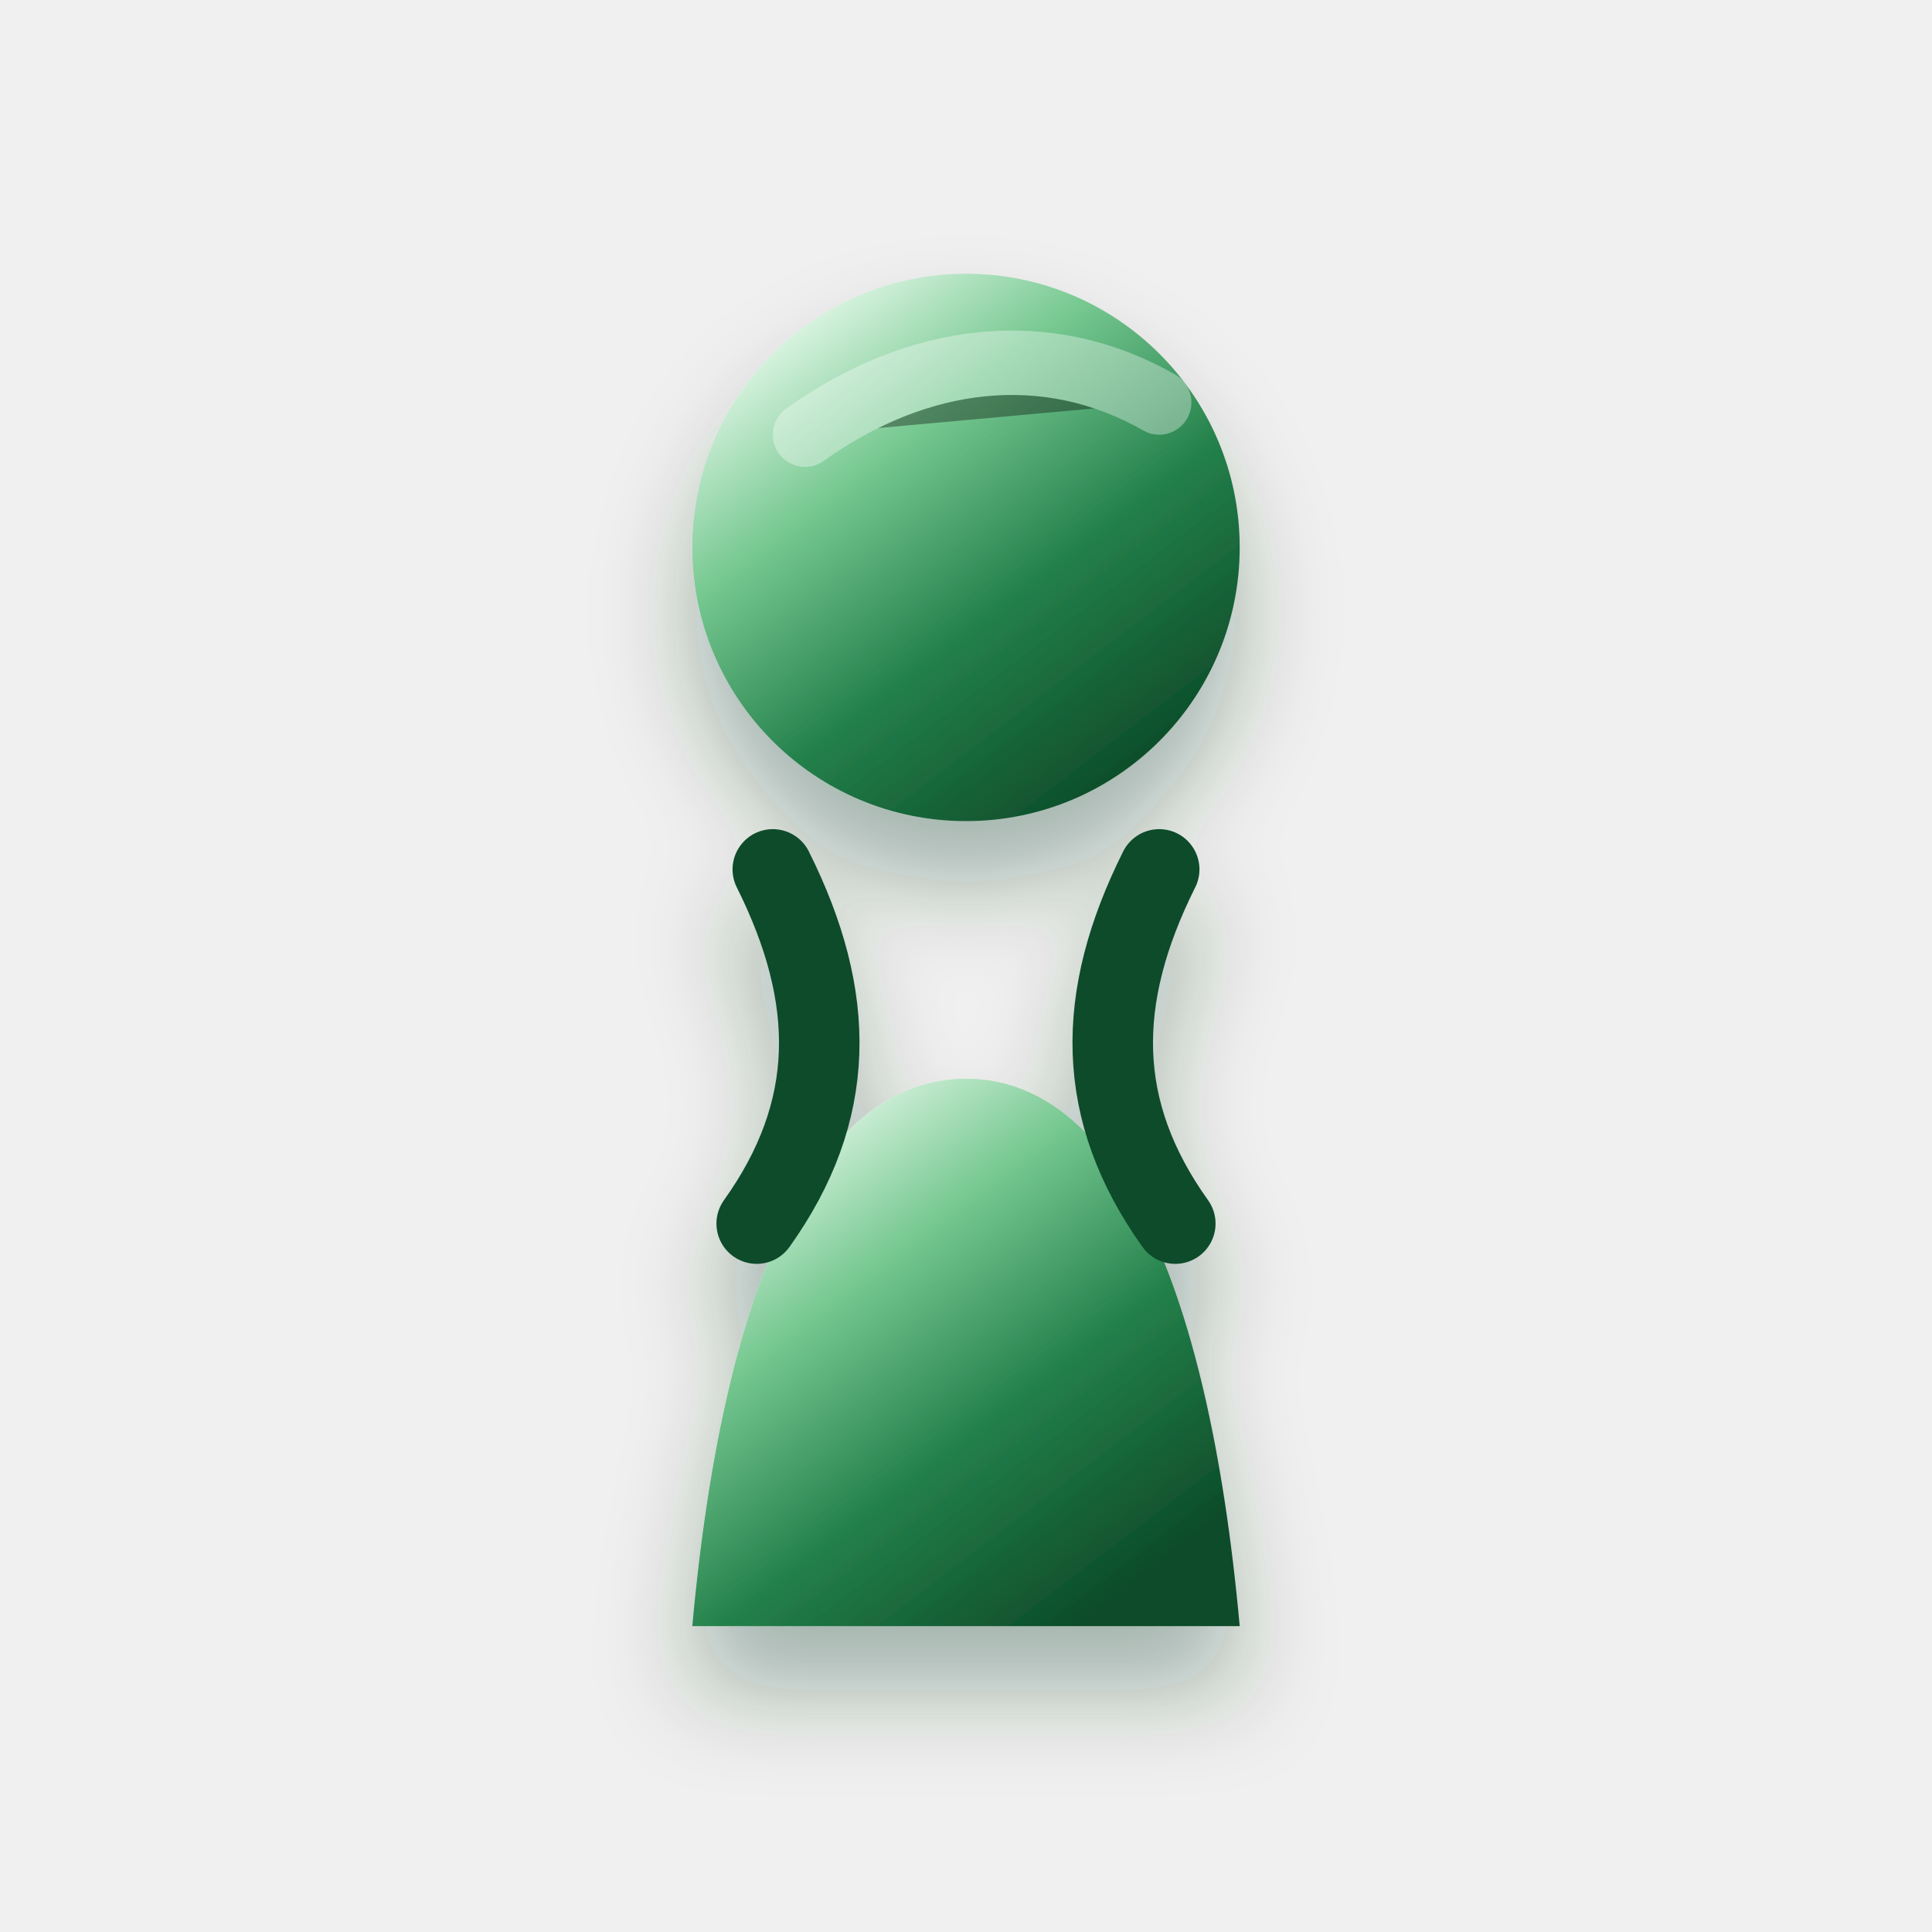
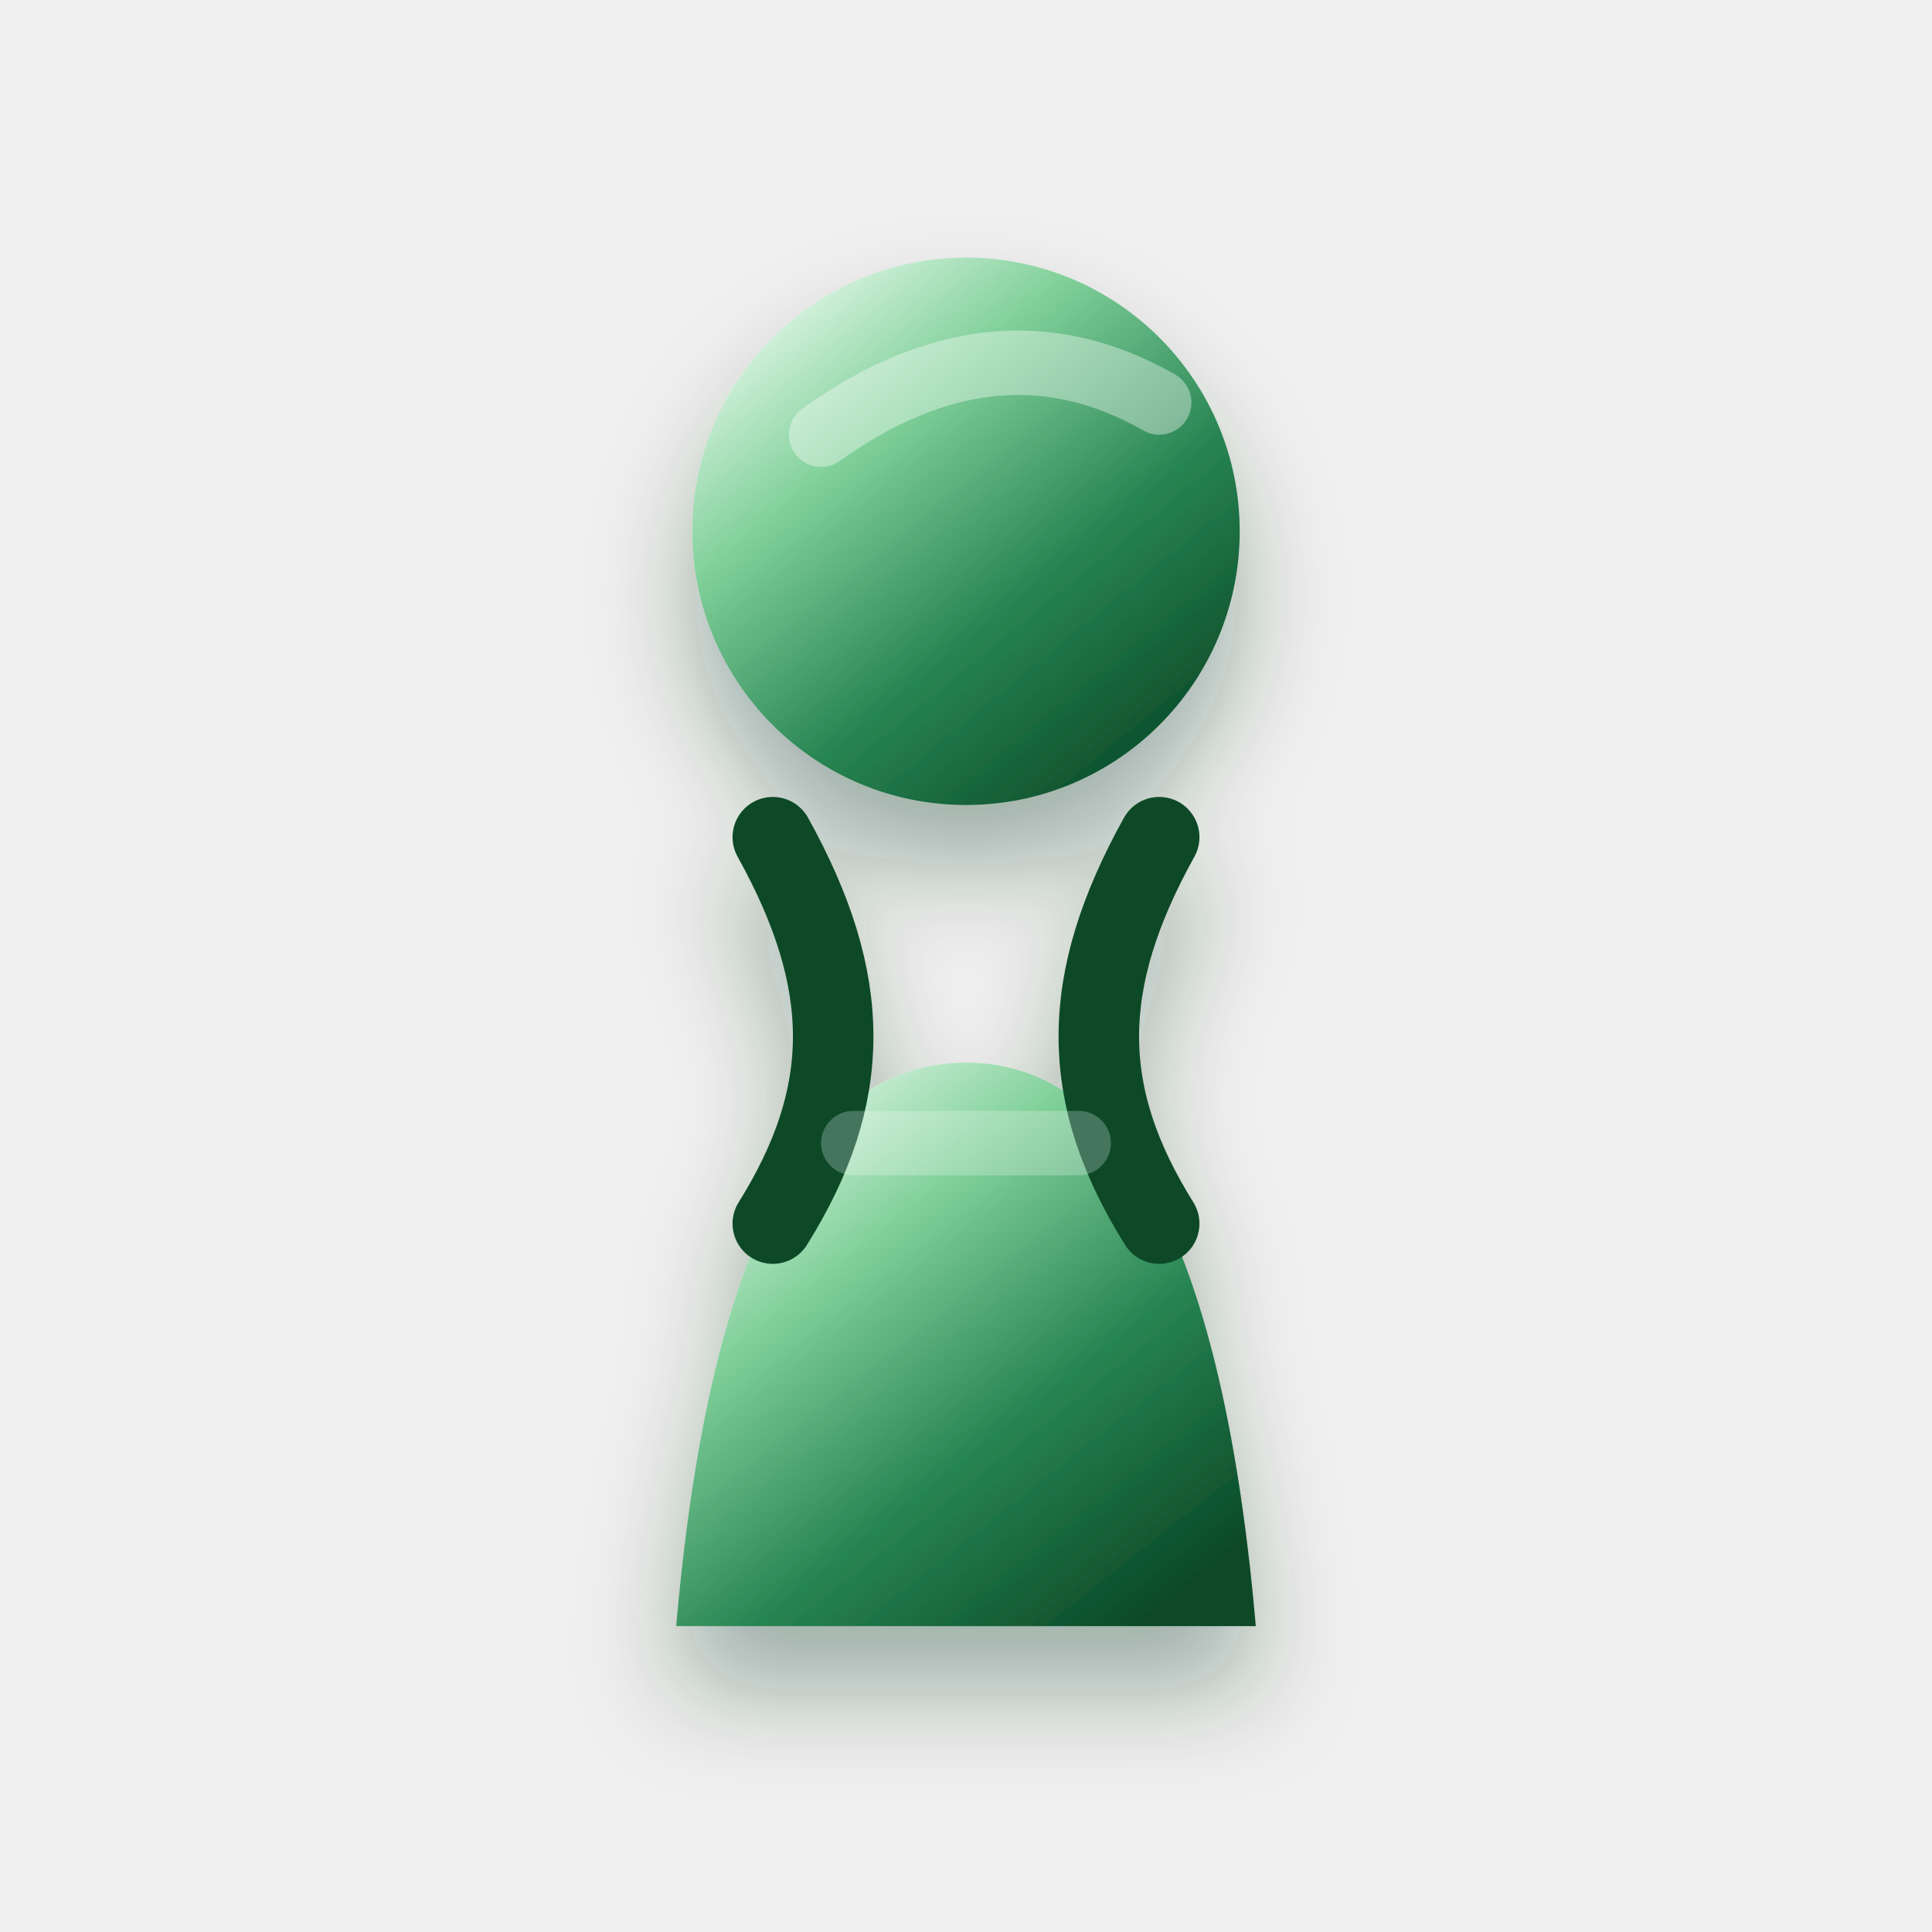
<svg xmlns="http://www.w3.org/2000/svg" viewBox="0 0 120 120" shape-rendering="geometricPrecision">
  <defs>
-     <linearGradient id="g" x1=".18" y1=".08" x2=".82" y2=".92">
-       <stop offset="0" stop-color="#dff6e5" />
-       <stop offset=".28" stop-color="#78c992" />
-       <stop offset=".62" stop-color="#23804a" />
-       <stop offset="1" stop-color="#0d4b29" />
+     <linearGradient id="g" x1=".14" y1=".06" x2=".86" y2=".94">
+       <stop offset="0" stop-color="#e2f7e8" />
+       <stop offset=".28" stop-color="#82d19b" />
+       <stop offset=".64" stop-color="#278452" />
+       <stop offset="1" stop-color="#0b4a28" />
    </linearGradient>
    <filter id="s" x="-30%" y="-25%" width="160%" height="170%">
-       <feDropShadow dx="0" dy="4" stdDeviation="3" flood-color="#0a3a21" flood-opacity=".32" />
+       <feDropShadow dx="0" dy="4" stdDeviation="3.2" flood-color="#07351f" flood-opacity=".34" />
    </filter>
  </defs>
  <g filter="url(#s)">
-     <circle cx="60" cy="34" r="17" fill="url(#g)" />
-     <path d="M43 101c2-22 8-34 17-34s15 12 17 34Z" fill="url(#g)" />
-     <path d="M48 54c4 8 4 15-1 22M72 54c-4 8-4 15 1 22" fill="none" stroke="#0d4b29" stroke-width="5" stroke-linecap="round" />
-     <path d="M50 27c7-5 15-6 22-2" stroke="#fff" stroke-width="4" opacity=".35" stroke-linecap="round" />
+     <circle cx="60" cy="33" r="17" fill="url(#g)" />
+     <path d="M42 101c2-23 8-35 18-35s16 12 18 35Z" fill="url(#g)" />
+     <path d="M48 52c5 9 5 16 0 24M72 52c-5 9-5 16 0 24" fill="none" stroke="#0b4a28" stroke-width="5" stroke-linecap="round" />
+     <path d="M51 27c7-5 14-6 21-2" fill="none" stroke="#fff" stroke-width="4" opacity=".38" stroke-linecap="round" />
+     <path d="M53 71h14" stroke="#fff" stroke-width="4" opacity=".24" stroke-linecap="round" />
  </g>
</svg>
